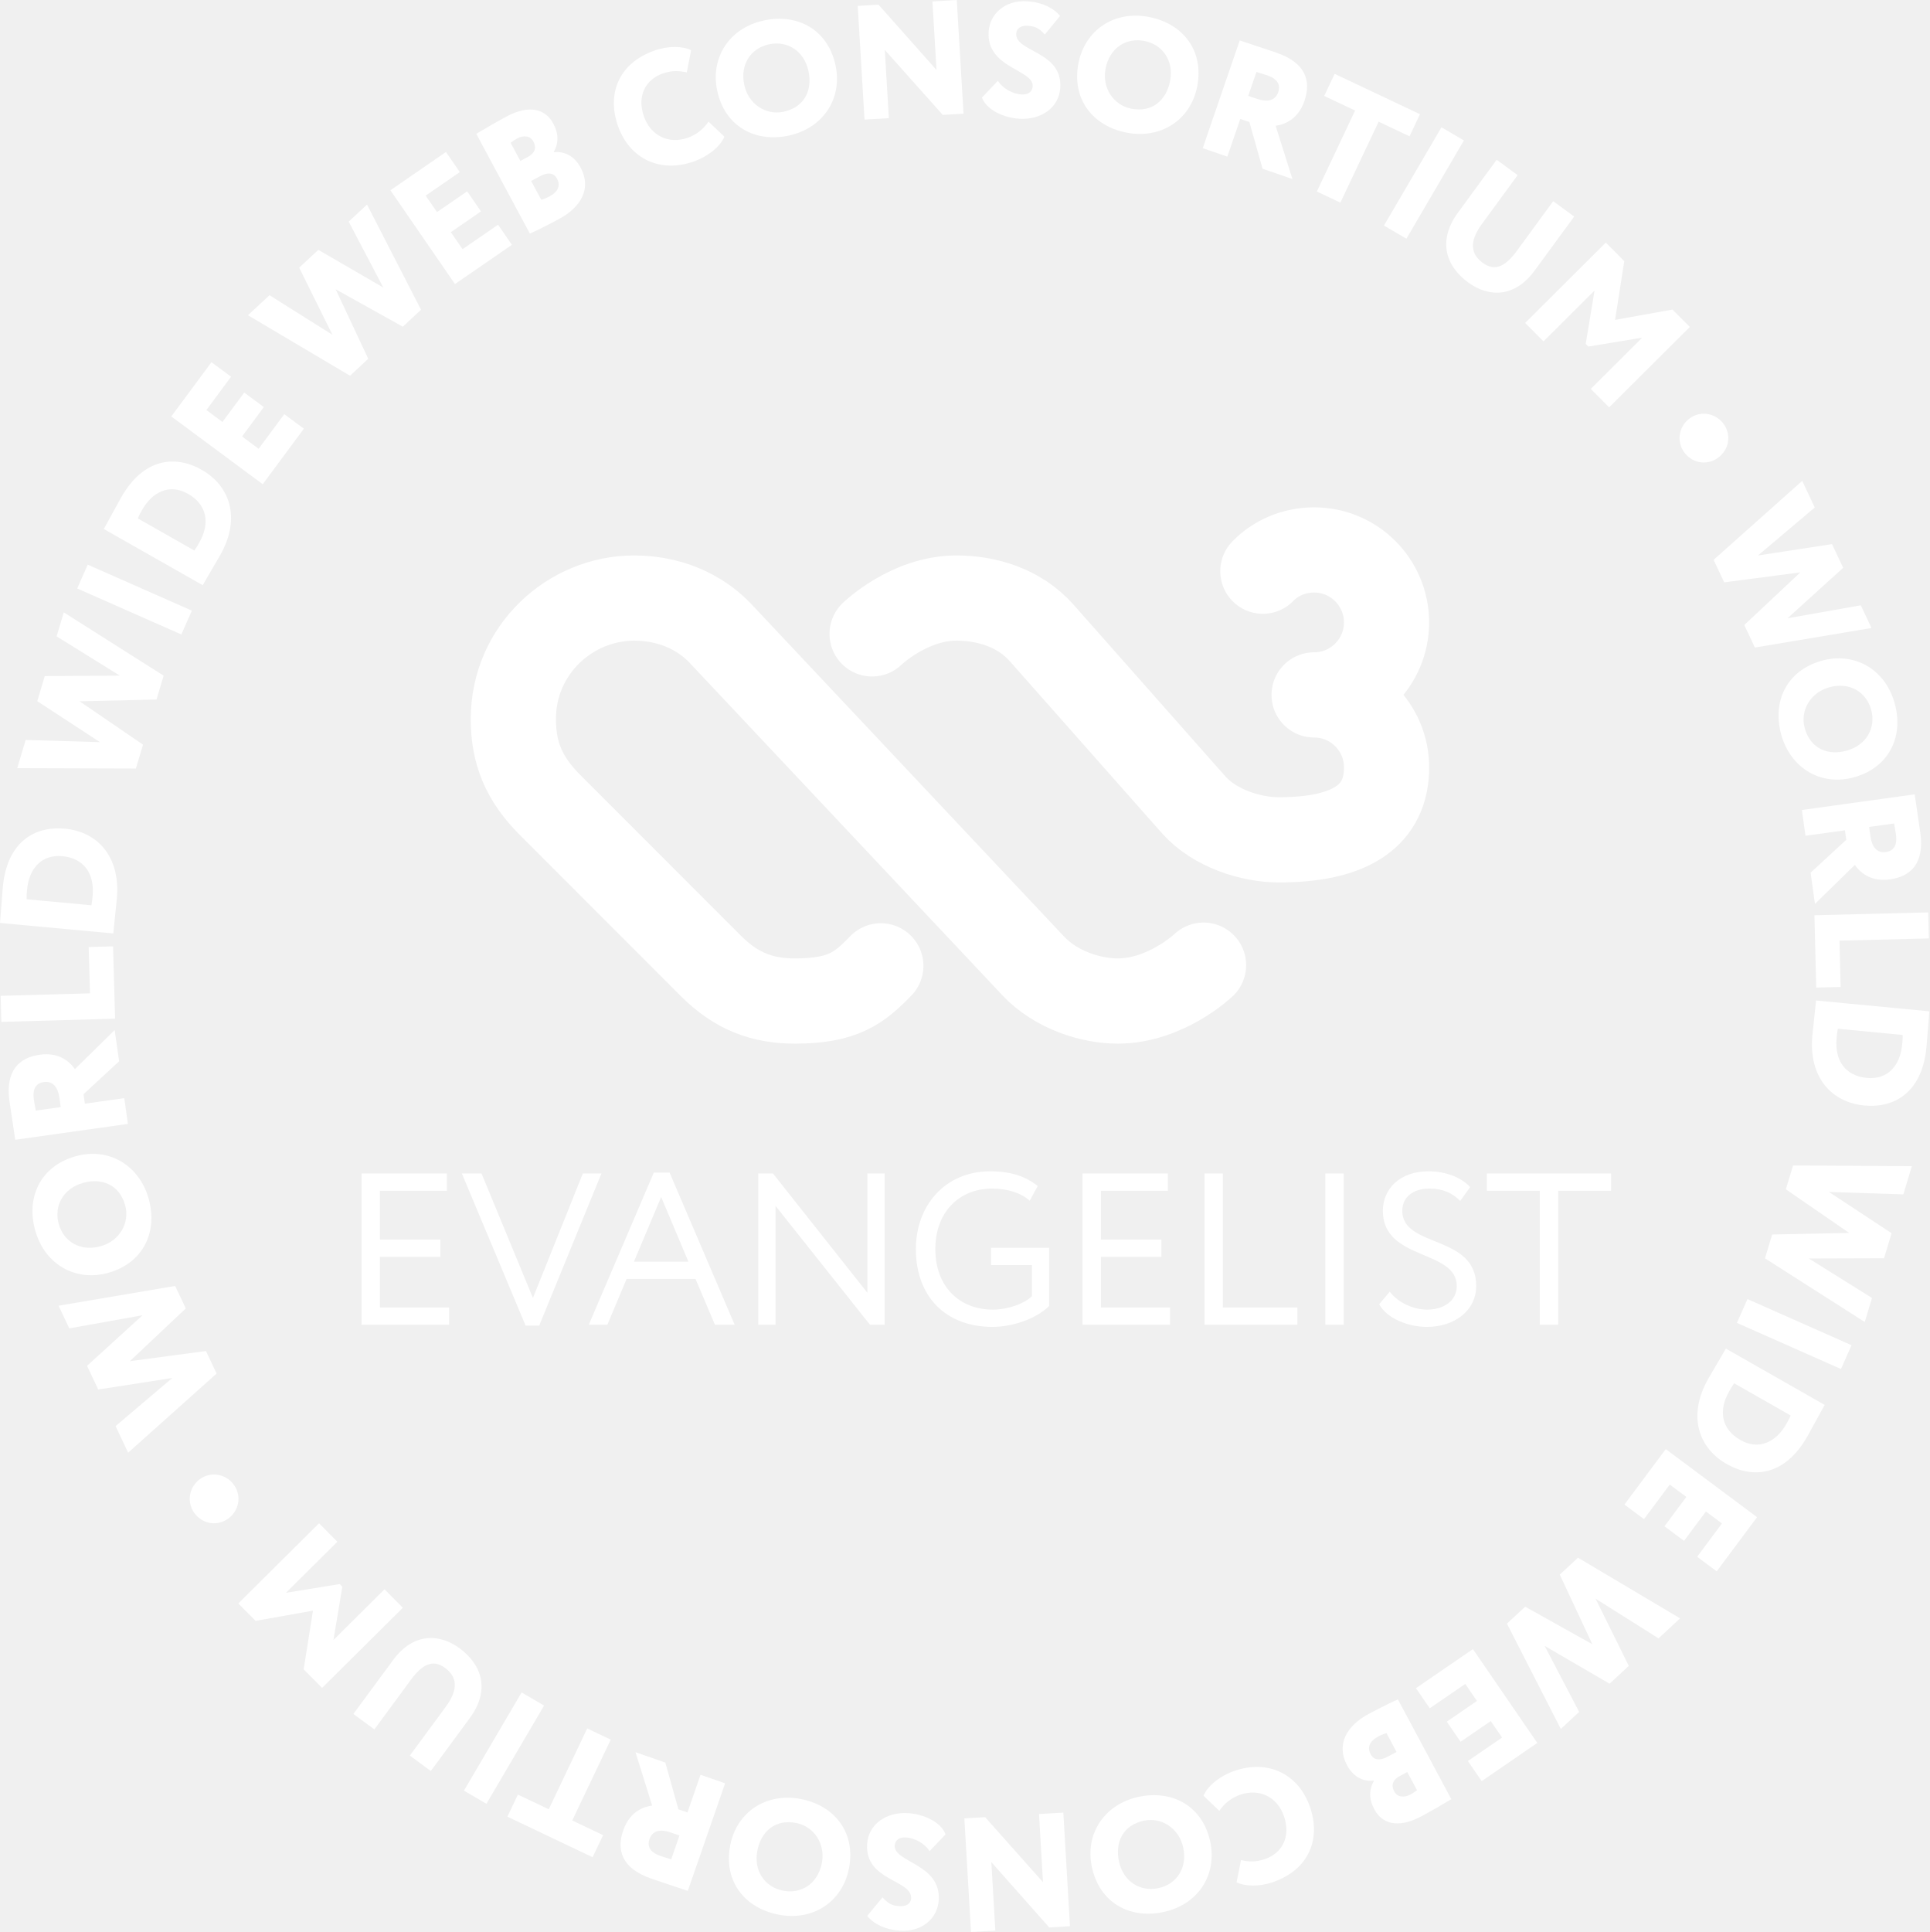
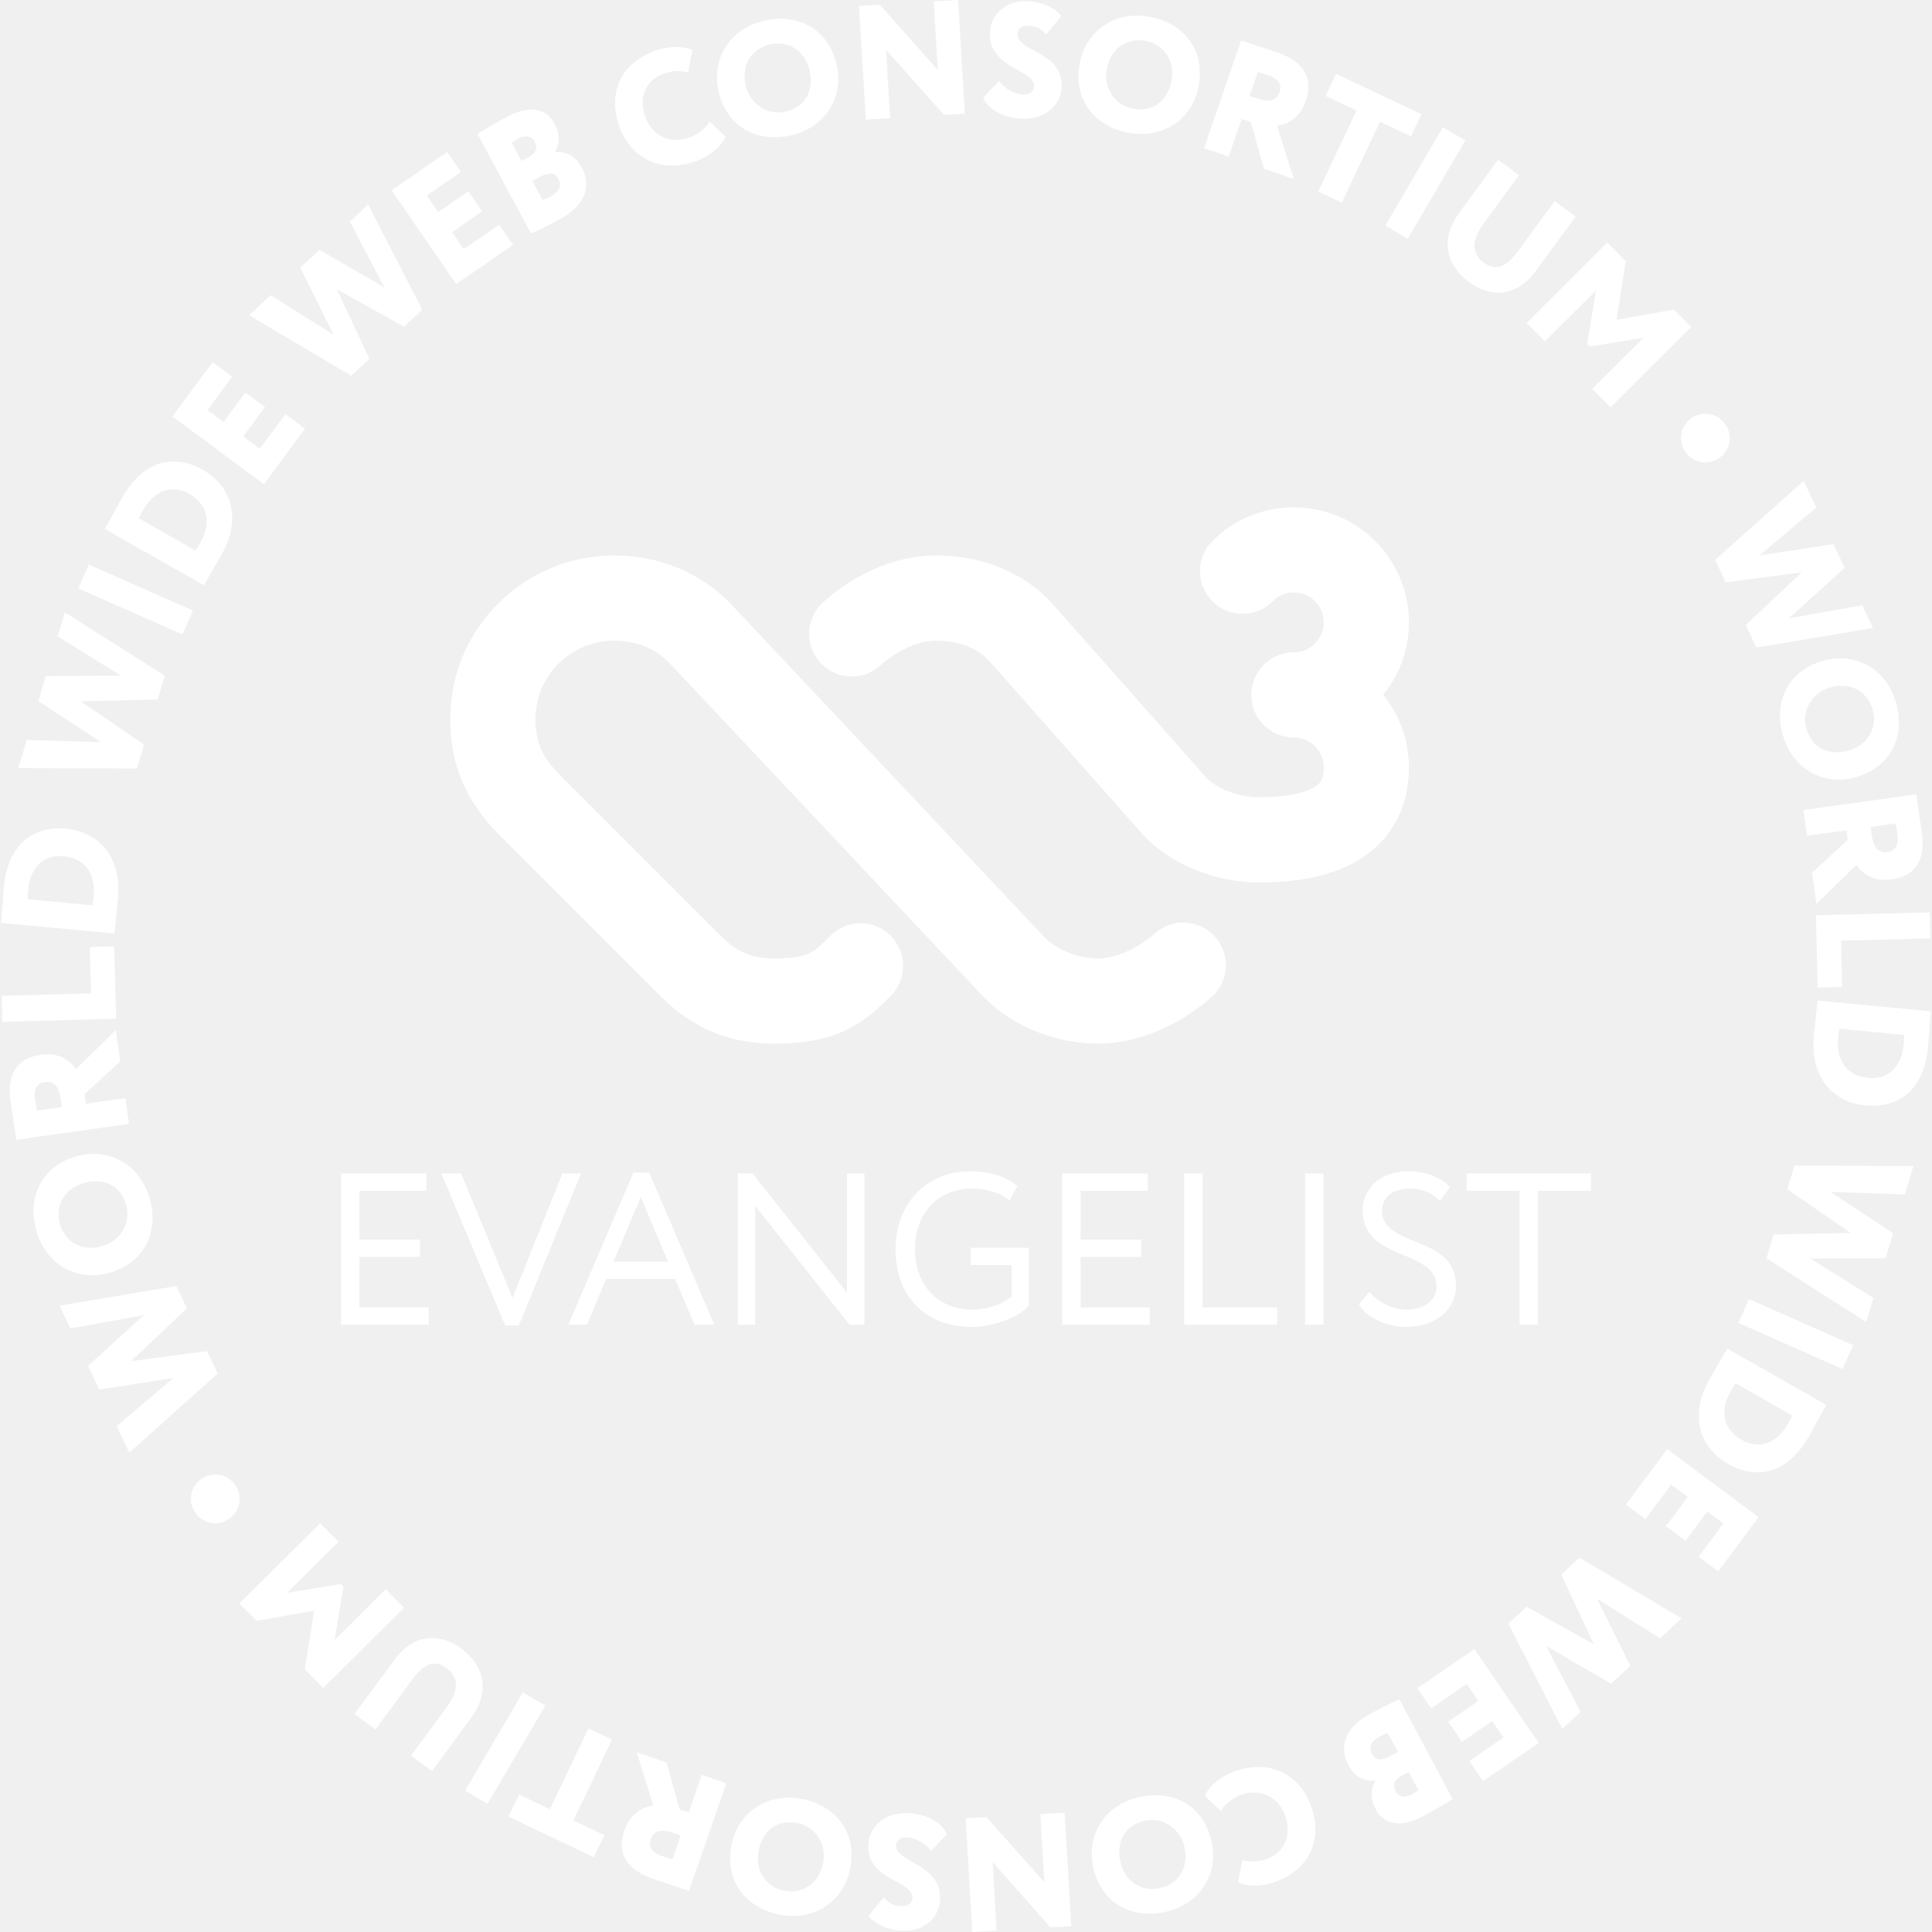
- <svg xmlns="http://www.w3.org/2000/svg" id="Layer_1" width="59.933" height="60" version="1.1" viewBox="0 0 59.933 60">
+ <svg xmlns="http://www.w3.org/2000/svg" id="Layer_1" width="120" height="120" version="1.1" viewBox="0 0 120 120">
  <defs id="defs1906" />
-   <g aria-label="EVANGELIST" id="g30" transform="matrix(0.6715809,0,0,0.6715809,-29.09672,-3.200479)">
-     <polygon points="60.898,62.089 60.898,59.83 63.996,59.83 63.996,59.03 60.049,59.03 60.049,66.026 64.097,66.026 64.097,65.226 60.898,65.226 60.898,62.887 63.696,62.887 63.696,62.089 " id="polygon6" style="fill:#ffffff" />
-     <polygon points="64.688,59.03 67.637,66.066 68.266,66.066 71.145,59.03 70.285,59.03 67.976,64.787 65.598,59.03 " id="polygon8" style="fill:#ffffff" />
+   <g aria-label="EVANGELIST" id="g30" transform="matrix(1.343162,0,0,1.343162,-59.46973,-6.400958)">
+     <polygon points="60.049,66.026 64.097,66.026 64.097,65.226 60.898,65.226 60.898,62.887 63.696,62.887 63.696,62.089 60.898,62.089 60.898,59.83 63.996,59.83 63.996,59.03 60.049,59.03 " id="polygon6" style="fill:#ffffff" />
+     <polygon points="67.976,64.787 65.598,59.03 64.688,59.03 67.637,66.066 68.266,66.066 71.145,59.03 70.285,59.03 " id="polygon8" style="fill:#ffffff" />
    <path d="M 73.567,58.99 70.559,66.026 H 71.419 L 72.308,63.907 H 75.496 L 76.395,66.026 H 77.306 L 74.297,58.99 H 73.567 Z M 72.648,63.108 73.907,60.119 75.167,63.108 H 72.648 Z" id="path10" style="fill:#ffffff" />
-     <polygon points="78.398,66.026 79.197,66.026 79.197,60.529 83.565,66.026 84.245,66.026 84.245,59.03 83.445,59.03 83.445,64.547 79.078,59.03 78.398,59.03 " id="polygon12" style="fill:#ffffff" />
+     <polygon points="84.245,59.03 83.445,59.03 83.445,64.547 79.078,59.03 78.398,59.03 78.398,66.026 79.197,66.026 79.197,60.529 83.565,66.026 84.245,66.026 " id="polygon12" style="fill:#ffffff" />
    <path d="M 89.166,63.267 H 91.056 V 64.707 C 90.685,65.067 89.916,65.327 89.256,65.327 87.667,65.327 86.588,64.227 86.588,62.528 86.588,60.839 87.667,59.729 89.226,59.729 89.895,59.729 90.546,59.92 90.955,60.289 L 91.325,59.61 C 90.756,59.16 90.076,58.93 89.126,58.93 87.037,58.93 85.688,60.519 85.688,62.528 85.688,64.707 87.057,66.126 89.236,66.126 90.105,66.126 91.235,65.776 91.854,65.157 V 62.468 H 89.166 Z" id="path14" style="fill:#ffffff" />
-     <polygon points="94.248,62.089 94.248,59.83 97.346,59.83 97.346,59.03 93.398,59.03 93.398,66.026 97.446,66.026 97.446,65.226 94.248,65.226 94.248,62.887 97.046,62.887 97.046,62.089 " id="polygon16" style="fill:#ffffff" />
-     <polygon points="103.335,66.026 103.335,65.226 99.888,65.226 99.888,59.03 99.038,59.03 99.038,66.026 " id="polygon18" style="fill:#ffffff" />
+     <polygon points="93.398,66.026 97.446,66.026 97.446,65.226 94.248,65.226 94.248,62.887 97.046,62.887 97.046,62.089 94.248,62.089 94.248,59.83 97.346,59.83 97.346,59.03 93.398,59.03 " id="polygon16" style="fill:#ffffff" />
+     <polygon points="99.038,66.026 103.335,66.026 103.335,65.226 99.888,65.226 99.888,59.03 99.038,59.03 " id="polygon18" style="fill:#ffffff" />
    <rect x="104.628" y="59.03" width="0.85" height="6.996" id="rect20" style="fill:#ffffff" />
    <path d="M 108.187,60.758 C 108.187,60.139 108.667,59.729 109.446,59.729 110.057,59.729 110.496,59.929 110.866,60.299 L 111.325,59.66 C 110.926,59.219 110.206,58.93 109.396,58.93 108.067,58.93 107.288,59.75 107.288,60.758 107.288,63.078 110.706,62.528 110.706,64.237 110.706,64.947 110.066,65.327 109.337,65.327 108.747,65.327 108.017,65.037 107.607,64.497 L 107.118,65.077 C 107.468,65.736 108.467,66.126 109.327,66.126 110.596,66.126 111.605,65.377 111.605,64.227 111.605,61.839 108.187,62.488 108.187,60.758 Z" id="path22" style="fill:#ffffff" />
-     <polygon points="114.547,66.026 115.396,66.026 115.396,59.83 117.845,59.83 117.845,59.03 112.098,59.03 112.098,59.83 114.547,59.83 " id="polygon24" style="fill:#ffffff" />
-     <path style="fill:none;stroke:#ffffff;stroke-width:2.646;stroke-linecap:round" d="M 32.084,29.985 32.093,29.995 C 32.809,30.756 33.898,31.088 34.719,31.088 36.218,31.088 37.386,29.974 37.386,29.974 M 27.09,19.686 C 27.09,19.686 28.234,18.573 29.713,18.573 30.635,18.573 31.658,18.866 32.357,19.656 L 37.073,24.987 C 37.736,25.737 38.874,26.082 39.725,26.082 42.31,26.082 43.071,25.074 43.071,23.831 43.071,22.588 42.063,21.581 40.82,21.581 M 32.084,29.985 22.372,19.664 C 21.92,19.184 21.031,18.573 19.7,18.573 17.719,18.573 15.948,20.172 15.946,22.328 15.945,23.402 16.287,24.199 17.084,24.997 L 22.082,29.997 C 22.879,30.795 23.695,31.091 24.706,31.088 26.195,31.084 26.695,30.683 27.361,29.995 M 39.228,17.739 C 39.629,17.325 40.198,17.079 40.82,17.079 42.063,17.079 43.07,18.087 43.07,19.33 43.07,20.572 42.061,21.581 40.82,21.581" id="path2" transform="matrix(1.489024,0,0,1.489024,43.32571,4.76559)" />
+     <polygon points="112.098,59.03 112.098,59.83 114.547,59.83 114.547,66.026 115.396,66.026 115.396,59.83 117.845,59.83 117.845,59.03 " id="polygon24" style="fill:#ffffff" />
+     <path style="fill:none;stroke:#ffffff;stroke-width:2.646;stroke-linecap:round;stroke-opacity:1" d="M 32.084,29.985 32.093,29.995 C 32.809,30.756 33.898,31.088 34.719,31.088 36.218,31.088 37.386,29.974 37.386,29.974 M 27.09,19.686 C 27.09,19.686 28.234,18.573 29.713,18.573 30.635,18.573 31.658,18.866 32.357,19.656 L 37.073,24.987 C 37.736,25.737 38.874,26.082 39.725,26.082 42.31,26.082 43.071,25.074 43.071,23.831 43.071,22.588 42.063,21.581 40.82,21.581 M 32.084,29.985 22.372,19.664 C 21.92,19.184 21.031,18.573 19.7,18.573 17.719,18.573 15.948,20.172 15.946,22.328 15.945,23.402 16.287,24.199 17.084,24.997 L 22.082,29.997 C 22.879,30.795 23.695,31.091 24.706,31.088 26.195,31.084 26.695,30.683 27.361,29.995 M 39.228,17.739 C 39.629,17.325 40.198,17.079 40.82,17.079 42.063,17.079 43.07,18.087 43.07,19.33 43.07,20.572 42.061,21.581 40.82,21.581" id="path2" transform="matrix(1.489024,0,0,1.489024,43.32571,4.76559)" />
  </g>
-   <g aria-label="WORLD WIDE WEB CONSORTIUM" id="g124" transform="matrix(0.6715809,0,0,0.6715809,-29.09672,-3.200479)">
-     <polygon points="51.427,64.232 46.034,65.146 46.531,66.193 49.921,65.585 47.351,67.926 47.869,69.02 51.295,68.488 48.671,70.713 49.253,71.943 53.345,68.283 52.852,67.242 49.33,67.712 51.919,65.272 " id="polygon32" style="fill:#ffffff" />
+   <g aria-label="WORLD WIDE WEB CONSORTIUM" id="g124" transform="matrix(1.343162,0,0,1.343162,-58.12656,-6.400958)">
+     <polygon points="47.869,69.02 51.295,68.488 48.671,70.713 49.253,71.943 53.345,68.283 52.852,67.242 49.33,67.712 51.919,65.272 51.427,64.232 46.034,65.146 46.531,66.193 49.921,65.585 47.351,67.926 " id="polygon32" style="fill:#ffffff" />
    <path d="M 48.344,63.622 C 49.959,63.162 50.636,61.725 50.198,60.183 49.758,58.642 48.345,57.8 46.811,58.238 45.197,58.698 44.519,60.134 44.958,61.676 45.417,63.29 46.876,64.041 48.344,63.622 Z M 46.043,61.367 C 45.811,60.548 46.235,59.732 47.161,59.468 48.015,59.224 48.838,59.53 49.112,60.492 49.343,61.303 48.863,62.144 47.994,62.392 47.068,62.656 46.282,62.207 46.043,61.367 Z" id="path34" style="fill:#ffffff" />
    <path d="M 49.074,55.547 47.251,55.804 47.189,55.365 48.835,53.842 48.63,52.398 46.79,54.206 C 46.609,53.943 46.13,53.402 45.163,53.539 44.202,53.675 43.566,54.281 43.766,55.702 43.787,55.852 43.99,57.182 44.031,57.472 L 49.242,56.738 49.074,55.547 Z M 44.98,56.123 C 44.937,55.879 44.917,55.784 44.891,55.604 44.811,55.031 45.065,54.843 45.356,54.803 45.795,54.741 46.009,55.075 46.074,55.529 L 46.134,55.961 44.98,56.123 Z" id="path36" style="fill:#ffffff" />
-     <polygon points="43.355,50.816 43.388,52.02 48.649,51.872 48.555,48.527 47.428,48.559 47.488,50.701 " id="polygon38" style="fill:#ffffff" />
+     <polygon points="47.488,50.701 43.355,50.816 43.388,52.02 48.649,51.872 48.555,48.527 47.428,48.559 " id="polygon38" style="fill:#ffffff" />
    <path d="M 48.579,47.802 C 48.626,47.301 48.704,46.613 48.729,46.336 48.914,44.336 47.794,43.22 46.326,43.086 44.933,42.957 43.649,43.692 43.456,45.788 43.424,46.133 43.361,47.063 43.335,47.341 L 43.326,47.446 48.568,47.93 48.579,47.802 Z M 47.61,46.195 C 47.594,46.367 47.584,46.472 47.555,46.628 L 44.559,46.351 C 44.55,46.2 44.566,46.034 44.578,45.907 44.667,44.934 45.242,44.27 46.209,44.358 47.205,44.451 47.705,45.161 47.61,46.195 Z" id="path40" style="fill:#ffffff" />
-     <polygon points="50.895,36.011 46.276,33.084 45.944,34.193 48.87,36.009 45.396,36.03 45.049,37.19 47.951,39.085 44.513,38.984 44.122,40.287 49.611,40.304 49.941,39.202 47.009,37.196 50.565,37.113 " id="polygon42" style="fill:#ffffff" />
+     <polygon points="45.049,37.19 47.951,39.085 44.513,38.984 44.122,40.287 49.611,40.304 49.941,39.202 47.009,37.196 50.565,37.113 50.895,36.011 46.276,33.084 45.944,34.193 48.87,36.009 45.396,36.03 " id="polygon42" style="fill:#ffffff" />
    <rect x="48.946" y="29.859" width="1.204" height="5.265" transform="rotate(-66.18191,49.54775,32.4911)" id="rect44" style="fill:#ffffff" />
    <path d="M 52.766,31.717 C 53.016,31.278 53.37,30.684 53.508,30.442 54.499,28.696 53.937,27.219 52.655,26.491 51.439,25.801 49.967,25.941 48.928,27.772 48.756,28.073 48.316,28.895 48.179,29.136 L 48.127,29.228 52.703,31.827 52.766,31.717 Z M 52.317,30.225 49.702,28.739 C 49.755,28.598 49.838,28.453 49.901,28.342 50.384,27.493 51.181,27.123 52.024,27.603 52.894,28.097 53.057,28.951 52.545,29.853 52.46,30.003 52.408,30.095 52.317,30.225 Z" id="path46" style="fill:#ffffff" />
-     <polygon points="54.522,24.95 55.528,23.591 54.623,22.919 53.614,24.279 52.872,23.728 54.013,22.187 53.107,21.515 51.249,24.023 55.478,27.157 57.381,24.589 56.475,23.918 55.288,25.519 " id="polygon48" style="fill:#ffffff" />
-     <polygon points="62.8,19.089 60.302,14.226 59.454,15.013 61.055,18.063 58.05,16.319 57.163,17.143 58.703,20.248 55.791,18.417 54.795,19.343 59.517,22.14 60.359,21.357 58.85,18.141 61.957,19.873 " id="polygon50" style="fill:#ffffff" />
-     <polygon points="64.178,15.502 65.572,14.542 64.933,13.613 63.539,14.573 63.014,13.812 64.593,12.723 63.953,11.794 61.383,13.564 64.37,17.901 67.003,16.087 66.363,15.157 64.721,16.288 " id="polygon52" style="fill:#ffffff" />
+     <polygon points="54.013,22.187 53.107,21.515 51.249,24.023 55.478,27.157 57.381,24.589 56.475,23.918 55.288,25.519 54.522,24.95 55.528,23.591 54.623,22.919 53.614,24.279 52.872,23.728 " id="polygon48" style="fill:#ffffff" />
+     <polygon points="57.163,17.143 58.703,20.248 55.791,18.417 54.795,19.343 59.517,22.14 60.359,21.357 58.85,18.141 61.957,19.873 62.8,19.089 60.302,14.226 59.454,15.013 61.055,18.063 58.05,16.319 " id="polygon50" style="fill:#ffffff" />
+     <polygon points="64.593,12.723 63.953,11.794 61.383,13.564 64.37,17.901 67.003,16.087 66.363,15.157 64.721,16.288 64.178,15.502 65.572,14.542 64.933,13.613 63.539,14.573 63.014,13.812 " id="polygon52" style="fill:#ffffff" />
    <path d="M 69.186,14.89 C 70.194,14.349 70.703,13.486 70.18,12.513 69.859,11.916 69.353,11.753 68.948,11.808 L 68.941,11.795 C 69.164,11.385 69.175,10.96 68.915,10.476 68.57,9.835 67.845,9.566 66.739,10.161 66.235,10.432 65.607,10.804 65.356,10.955 L 67.834,15.566 C 68.12,15.446 68.743,15.128 69.186,14.89 Z M 69.091,13.028 C 69.259,13.34 69.15,13.629 68.739,13.85 68.54,13.957 68.443,13.983 68.36,14.003 L 67.893,13.135 68.304,12.914 C 68.648,12.729 68.935,12.737 69.091,13.028 Z M 67.395,12.208 66.943,11.367 C 67.055,11.289 67.127,11.233 67.259,11.162 67.518,11.022 67.845,11.027 67.994,11.305 68.176,11.643 68.018,11.873 67.746,12.019 L 67.395,12.208 Z" id="path54" style="fill:#ffffff" />
    <path d="M 75.419,12.232 C 76.092,11.995 76.652,11.525 76.831,11.086 L 76.097,10.389 C 75.853,10.756 75.503,11.007 75.149,11.133 74.256,11.448 73.426,11.041 73.114,10.162 72.767,9.185 73.204,8.439 73.971,8.168 74.439,8.002 74.765,8.046 75.092,8.114 L 75.293,7.085 C 74.893,6.899 74.253,6.872 73.594,7.105 71.886,7.71 71.405,9.165 71.909,10.59 72.458,12.134 73.882,12.778 75.419,12.232 Z" id="path56" style="fill:#ffffff" />
    <path d="M 79.803,11.037 C 81.37,10.703 82.305,9.351 81.973,7.791 81.623,6.15 80.236,5.376 78.669,5.71 77.028,6.059 76.181,7.462 76.498,8.956 76.848,10.597 78.235,11.37 79.803,11.037 Z M 78.904,6.813 C 79.736,6.636 80.522,7.115 80.722,8.057 80.907,8.925 80.546,9.725 79.568,9.933 78.744,10.108 77.937,9.573 77.75,8.69 77.549,7.748 78.05,6.995 78.904,6.813 Z" id="path58" style="fill:#ffffff" />
-     <polygon points="82.999,5.039 83.313,10.295 84.439,10.229 84.251,7.074 86.932,10.079 87.893,10.023 87.58,4.766 86.454,4.833 86.643,8.002 83.96,4.981 " id="polygon60" style="fill:#ffffff" />
+     <polygon points="87.893,10.023 87.58,4.766 86.454,4.833 86.643,8.002 83.96,4.981 82.999,5.039 83.313,10.295 84.439,10.229 84.251,7.074 86.932,10.079 " id="polygon60" style="fill:#ffffff" />
    <path d="M 90.569,9.133 C 90.201,9.109 89.755,8.907 89.48,8.504 L 88.744,9.278 C 88.962,9.857 89.76,10.211 90.466,10.256 91.479,10.322 92.308,9.743 92.367,8.828 92.478,7.117 90.273,7.184 90.33,6.314 90.345,6.074 90.55,5.936 90.88,5.958 91.27,5.983 91.435,6.13 91.653,6.362 L 92.357,5.503 C 92.05,5.129 91.523,4.869 90.849,4.825 89.798,4.757 89.106,5.42 89.054,6.231 88.944,7.927 91.142,7.972 91.091,8.759 91.075,9.008 90.884,9.153 90.569,9.133 Z" id="path62" style="fill:#ffffff" />
    <path d="M 95.432,10.898 C 97.005,11.206 98.395,10.328 98.701,8.762 99.023,7.116 98.051,5.86 96.477,5.552 94.831,5.23 93.501,6.189 93.208,7.688 92.886,9.335 93.859,10.59 95.432,10.898 Z M 94.463,7.934 C 94.648,6.989 95.404,6.492 96.261,6.66 97.095,6.823 97.631,7.572 97.446,8.517 97.276,9.388 96.63,9.983 95.649,9.79 94.822,9.629 94.29,8.82 94.463,7.934 Z" id="path64" style="fill:#ffffff" />
    <path d="M 100.694,10.265 101.114,10.408 101.725,12.569 103.105,13.043 102.329,10.581 C 102.646,10.538 103.344,10.356 103.662,9.431 103.978,8.513 103.726,7.67 102.367,7.203 102.224,7.155 100.946,6.731 100.668,6.636 L 98.957,11.617 100.095,12.008 100.694,10.265 Z M 101.44,8.095 C 101.677,8.168 101.773,8.193 101.943,8.251 102.491,8.439 102.543,8.752 102.448,9.03 102.303,9.449 101.908,9.488 101.474,9.339 L 101.061,9.198 101.44,8.095 Z" id="path66" style="fill:#ffffff" />
-     <polygon points="104.575,9.203 106.005,9.877 104.235,13.621 105.324,14.135 107.093,10.393 108.523,11.068 109.005,10.047 105.058,8.181 " id="polygon68" style="fill:#ffffff" />
+     <polygon points="108.523,11.068 109.005,10.047 105.058,8.181 104.575,9.203 106.005,9.877 104.235,13.621 105.324,14.135 107.093,10.393 " id="polygon68" style="fill:#ffffff" />
    <rect x="106.556" y="12.627" width="5.265" height="1.203" transform="rotate(-59.6634,109.188,13.22869)" id="rect70" style="fill:#ffffff" />
    <path d="M 111.239,17.83 C 112.151,18.496 113.362,18.572 114.312,17.273 L 116.138,14.78 115.167,14.069 113.484,16.369 C 112.986,17.048 112.495,17.351 111.906,16.92 111.227,16.422 111.394,15.772 111.879,15.11 L 113.523,12.865 112.552,12.154 110.757,14.606 C 109.847,15.85 110.148,17.03 111.239,17.83 Z" id="path72" style="fill:#ffffff" />
-     <polygon points="116.793,20.791 119.284,20.38 116.906,22.749 117.755,23.602 121.487,19.885 120.685,19.081 118.029,19.558 118.455,16.842 117.601,15.983 113.87,19.7 114.719,20.552 117.08,18.2 116.671,20.668 " id="polygon74" style="fill:#ffffff" />
-     <polygon points="124.496,34.709 129.889,33.806 129.396,32.757 126.004,33.357 128.579,31.023 128.063,29.927 124.637,30.453 127.265,28.234 126.685,27.002 122.587,30.654 123.077,31.695 126.599,31.233 124.006,33.667 " id="polygon76" style="fill:#ffffff" />
+     <polygon points="120.685,19.081 118.029,19.558 118.455,16.842 117.601,15.983 113.87,19.7 114.719,20.552 117.08,18.2 116.671,20.668 116.793,20.791 119.284,20.38 116.906,22.749 117.755,23.602 121.487,19.885 " id="polygon74" style="fill:#ffffff" />
+     <polygon points="128.063,29.927 124.637,30.453 127.265,28.234 126.685,27.002 122.587,30.654 123.077,31.695 126.599,31.233 124.006,33.667 124.496,34.709 129.889,33.806 129.396,32.757 126.004,33.357 128.579,31.023 " id="polygon76" style="fill:#ffffff" />
    <path d="M 127.575,35.323 C 125.962,35.78 125.282,37.215 125.72,38.756 126.157,40.297 127.567,41.139 129.101,40.704 130.715,40.246 131.394,38.811 130.957,37.27 130.499,35.657 129.043,34.906 127.575,35.323 Z M 129.872,37.578 C 130.103,38.395 129.679,39.212 128.752,39.475 127.899,39.717 127.078,39.41 126.804,38.448 126.575,37.638 127.055,36.798 127.923,36.552 128.849,36.289 129.633,36.739 129.872,37.578 Z" id="path78" style="fill:#ffffff" />
    <path d="M 126.836,43.414 128.662,43.161 128.722,43.601 127.073,45.12 127.274,46.565 129.119,44.761 C 129.3,45.024 129.778,45.565 130.746,45.431 131.707,45.297 132.345,44.692 132.147,43.269 132.127,43.12 131.926,41.788 131.887,41.498 L 126.67,42.222 126.836,43.414 Z M 130.934,42.845 C 130.976,43.09 130.997,43.186 131.022,43.364 131.1,43.938 130.846,44.125 130.555,44.166 130.116,44.227 129.903,43.892 129.839,43.437 L 129.78,43.005 Z" id="path80" style="fill:#ffffff" />
-     <polygon points="132.543,48.161 132.512,46.958 127.25,47.09 127.333,50.434 128.462,50.406 128.409,48.264 " id="polygon82" style="fill:#ffffff" />
+     <polygon points="128.409,48.264 132.543,48.161 132.512,46.958 127.25,47.09 127.333,50.434 128.462,50.406 " id="polygon82" style="fill:#ffffff" />
    <path d="M 127.324,51.032 127.312,51.159 C 127.264,51.661 127.183,52.349 127.156,52.627 126.966,54.626 128.083,55.746 129.552,55.886 130.945,56.02 132.232,55.288 132.432,53.191 132.465,52.847 132.531,51.915 132.557,51.639 L 132.568,51.533 127.324,51.032 Z M 131.309,53.068 C 131.216,54.043 130.639,54.705 129.673,54.612 128.677,54.517 128.178,53.805 128.276,52.772 128.293,52.599 128.303,52.494 128.333,52.338 L 131.328,52.625 C 131.337,52.776 131.322,52.941 131.309,53.068 Z" id="path84" style="fill:#ffffff" />
-     <polygon points="124.963,62.955 129.578,65.899 129.913,64.789 126.99,62.962 130.469,62.951 130.819,61.792 127.92,59.885 131.362,59.997 131.756,58.693 126.262,58.66 125.928,59.762 128.857,61.78 125.296,61.852 " id="polygon86" style="fill:#ffffff" />
+     <polygon points="130.819,61.792 127.92,59.885 131.362,59.997 131.756,58.693 126.262,58.66 125.928,59.762 128.857,61.78 125.296,61.852 124.963,62.955 129.578,65.899 129.913,64.789 126.99,62.962 130.469,62.951 " id="polygon86" style="fill:#ffffff" />
    <rect x="125.713" y="63.824" width="1.204" height="5.265" transform="rotate(-66.09787,126.3149,66.45602)" id="rect88" style="fill:#ffffff" />
    <path d="M 123.089,67.24 C 122.839,67.677 122.484,68.271 122.345,68.513 121.351,70.257 121.911,71.736 123.192,72.466 124.406,73.158 125.88,73.02 126.922,71.191 127.093,70.889 127.535,70.068 127.673,69.826 L 127.726,69.734 123.152,67.128 123.089,67.24 Z M 123.536,68.732 126.15,70.221 C 126.094,70.364 126.012,70.507 125.949,70.619 125.465,71.468 124.667,71.836 123.824,71.355 122.955,70.86 122.793,70.005 123.307,69.104 123.393,68.954 123.445,68.862 123.536,68.732 Z" id="path90" style="fill:#ffffff" />
-     <polygon points="121.325,73.988 120.313,75.345 121.218,76.02 122.231,74.662 122.972,75.215 121.825,76.755 122.73,77.429 124.597,74.924 120.373,71.777 118.462,74.341 119.367,75.015 120.559,73.416 " id="polygon92" style="fill:#ffffff" />
-     <polygon points="113.027,79.847 115.519,84.717 116.368,83.929 114.771,80.876 117.776,82.625 118.664,81.801 117.126,78.693 120.039,80.528 121.037,79.603 116.315,76.799 115.471,77.581 116.978,80.8 113.871,79.064 " id="polygon94" style="fill:#ffffff" />
-     <polygon points="111.64,83.423 110.245,84.38 110.883,85.31 112.278,84.353 112.802,85.115 111.221,86.2 111.859,87.13 114.431,85.364 111.454,81.025 108.819,82.832 109.457,83.762 111.1,82.635 " id="polygon96" style="fill:#ffffff" />
+     <polygon points="121.825,76.755 122.73,77.429 124.597,74.924 120.373,71.777 118.462,74.341 119.367,75.015 120.559,73.416 121.325,73.988 120.313,75.345 121.218,76.02 122.231,74.662 122.972,75.215 " id="polygon92" style="fill:#ffffff" />
+     <polygon points="118.664,81.801 117.126,78.693 120.039,80.528 121.037,79.603 116.315,76.799 115.471,77.581 116.978,80.8 113.871,79.064 113.027,79.847 115.519,84.717 116.368,83.929 114.771,80.876 117.776,82.625 " id="polygon94" style="fill:#ffffff" />
+     <polygon points="111.221,86.2 111.859,87.13 114.431,85.364 111.454,81.025 108.819,82.832 109.457,83.762 111.1,82.635 111.64,83.423 110.245,84.38 110.883,85.31 112.278,84.353 112.802,85.115 " id="polygon96" style="fill:#ffffff" />
    <path d="M 106.632,84.024 C 105.624,84.563 105.112,85.425 105.634,86.4 105.953,86.996 106.459,87.161 106.865,87.105 L 106.871,87.119 C 106.647,87.529 106.635,87.953 106.894,88.436 107.238,89.08 107.963,89.349 109.07,88.757 109.574,88.488 110.202,88.117 110.454,87.965 L 107.985,83.351 C 107.699,83.471 107.075,83.787 106.632,84.024 Z M 106.723,85.885 C 106.557,85.573 106.666,85.285 107.078,85.065 107.276,84.958 107.373,84.932 107.457,84.913 L 107.921,85.781 107.51,86.001 C 107.165,86.185 106.879,86.177 106.723,85.885 Z M 108.418,86.709 108.868,87.551 C 108.756,87.629 108.683,87.685 108.551,87.755 108.292,87.893 107.965,87.89 107.817,87.611 107.636,87.273 107.794,87.043 108.067,86.897 Z" id="path98" style="fill:#ffffff" />
    <path d="M 100.406,86.662 C 99.733,86.899 99.172,87.368 98.992,87.806 L 99.724,88.504 C 99.97,88.139 100.32,87.888 100.675,87.764 101.569,87.448 102.399,87.858 102.708,88.737 103.053,89.716 102.613,90.461 101.847,90.731 101.379,90.895 101.053,90.851 100.727,90.783 L 100.522,91.811 C 100.922,91.997 101.562,92.026 102.222,91.794 103.931,91.192 104.415,89.738 103.913,88.313 103.369,86.767 101.946,86.12 100.406,86.662 Z" id="path100" style="fill:#ffffff" />
    <path d="M 96.005,87.854 C 94.437,88.185 93.5,89.537 93.828,91.097 94.174,92.739 95.561,93.517 97.13,93.185 98.771,92.84 99.622,91.438 99.306,89.942 98.961,88.301 97.574,87.524 96.005,87.854 Z M 96.897,92.081 C 96.065,92.256 95.278,91.776 95.08,90.834 94.897,89.965 95.259,89.165 96.238,88.959 97.063,88.785 97.868,89.323 98.055,90.207 98.253,91.149 97.751,91.901 96.897,92.081 Z" id="path102" style="fill:#ffffff" />
-     <polygon points="87.931,88.853 88.238,94.107 89.364,94.041 89.179,90.875 91.855,93.895 92.816,93.839 92.509,88.586 91.384,88.651 91.568,91.804 88.892,88.797 " id="polygon104" style="fill:#ffffff" />
+     <polygon points="92.816,93.839 92.509,88.586 91.384,88.651 91.568,91.804 88.892,88.797 87.931,88.853 88.238,94.107 89.364,94.041 89.179,90.875 91.855,93.895 " id="polygon104" style="fill:#ffffff" />
    <path d="M 85.234,89.735 C 85.602,89.759 86.049,89.963 86.324,90.366 L 87.062,89.593 C 86.844,89.012 86.045,88.658 85.339,88.611 84.326,88.542 83.495,89.121 83.434,90.037 83.32,91.75 85.527,91.685 85.469,92.557 85.453,92.797 85.247,92.934 84.916,92.912 84.527,92.886 84.362,92.739 84.144,92.506 L 83.438,93.364 C 83.745,93.739 84.271,94.001 84.946,94.046 85.997,94.115 86.691,93.454 86.746,92.643 86.859,90.945 84.659,90.896 84.711,90.107 84.728,89.859 84.918,89.714 85.234,89.735 Z" id="path106" style="fill:#ffffff" />
    <path d="M 80.375,87.959 C 78.803,87.65 77.411,88.526 77.103,90.09 76.778,91.735 77.75,92.992 79.322,93.302 80.967,93.626 82.298,92.67 82.593,91.172 82.918,89.526 81.947,88.268 80.375,87.959 Z M 81.339,90.924 C 81.153,91.869 80.396,92.364 79.54,92.195 78.706,92.031 78.172,91.282 78.358,90.337 78.529,89.466 79.175,88.873 80.156,89.066 80.983,89.229 81.513,90.039 81.339,90.924 Z" id="path108" style="fill:#ffffff" />
    <path d="M 75.124,88.579 74.704,88.433 74.099,86.272 72.72,85.794 73.49,88.26 C 73.173,88.301 72.474,88.481 72.153,89.404 71.835,90.321 72.085,91.164 73.442,91.635 73.585,91.684 74.862,92.111 75.139,92.207 L 76.865,87.232 75.727,86.837 75.124,88.579 Z M 74.372,90.747 C 74.134,90.673 74.04,90.648 73.87,90.588 73.321,90.398 73.271,90.086 73.367,89.81 73.512,89.389 73.907,89.352 74.341,89.502 L 74.754,89.645 74.372,90.747 Z" id="path110" style="fill:#ffffff" />
-     <polygon points="66.795,88.773 70.736,90.649 71.222,89.63 69.794,88.95 71.574,85.212 70.486,84.694 68.707,88.432 67.279,87.753 " id="polygon112" style="fill:#ffffff" />
+     <polygon points="70.486,84.694 68.707,88.432 67.279,87.753 66.795,88.773 70.736,90.649 71.222,89.63 69.794,88.95 71.574,85.212 " id="polygon112" style="fill:#ffffff" />
    <rect x="64.005" y="85.002" width="5.266" height="1.204" transform="rotate(-59.57622,66.63782,85.60331)" id="rect114" style="fill:#ffffff" />
    <path d="M 64.582,80.986 C 63.673,80.317 62.461,80.237 61.506,81.535 L 59.671,84.024 60.642,84.739 62.332,82.442 C 62.832,81.763 63.325,81.463 63.913,81.895 64.592,82.395 64.421,83.045 63.935,83.706 L 62.283,85.949 63.253,86.662 65.056,84.214 C 65.971,82.971 65.672,81.79 64.582,80.986 Z" id="path116" style="fill:#ffffff" />
-     <polygon points="59.04,78.018 56.55,78.422 58.93,76.061 58.083,75.207 54.348,78.914 55.147,79.719 57.802,79.246 57.371,81.961 58.224,82.82 61.959,79.113 61.112,78.259 58.748,80.605 59.161,78.14 " id="polygon118" style="fill:#ffffff" />
+     <polygon points="55.147,79.719 57.802,79.246 57.371,81.961 58.224,82.82 61.959,79.113 61.112,78.259 58.748,80.605 59.161,78.14 59.04,78.018 56.55,78.422 58.93,76.061 58.083,75.207 54.348,78.914 " id="polygon118" style="fill:#ffffff" />
    <path d="M 53.222,72.951 C 52.613,72.951 52.102,73.462 52.102,74.079 52.102,74.688 52.613,75.207 53.222,75.207 53.838,75.207 54.357,74.688 54.357,74.079 54.357,73.462 53.838,72.951 53.222,72.951 Z" id="path120" style="fill:#ffffff" />
    <path d="M 121.011,25.025 C 121.011,25.634 121.522,26.153 122.131,26.153 122.747,26.153 123.266,25.634 123.266,25.025 123.266,24.408 122.747,23.897 122.131,23.897 121.522,23.897 121.011,24.408 121.011,25.025 Z" id="path122" style="fill:#ffffff" />
  </g>
</svg>
